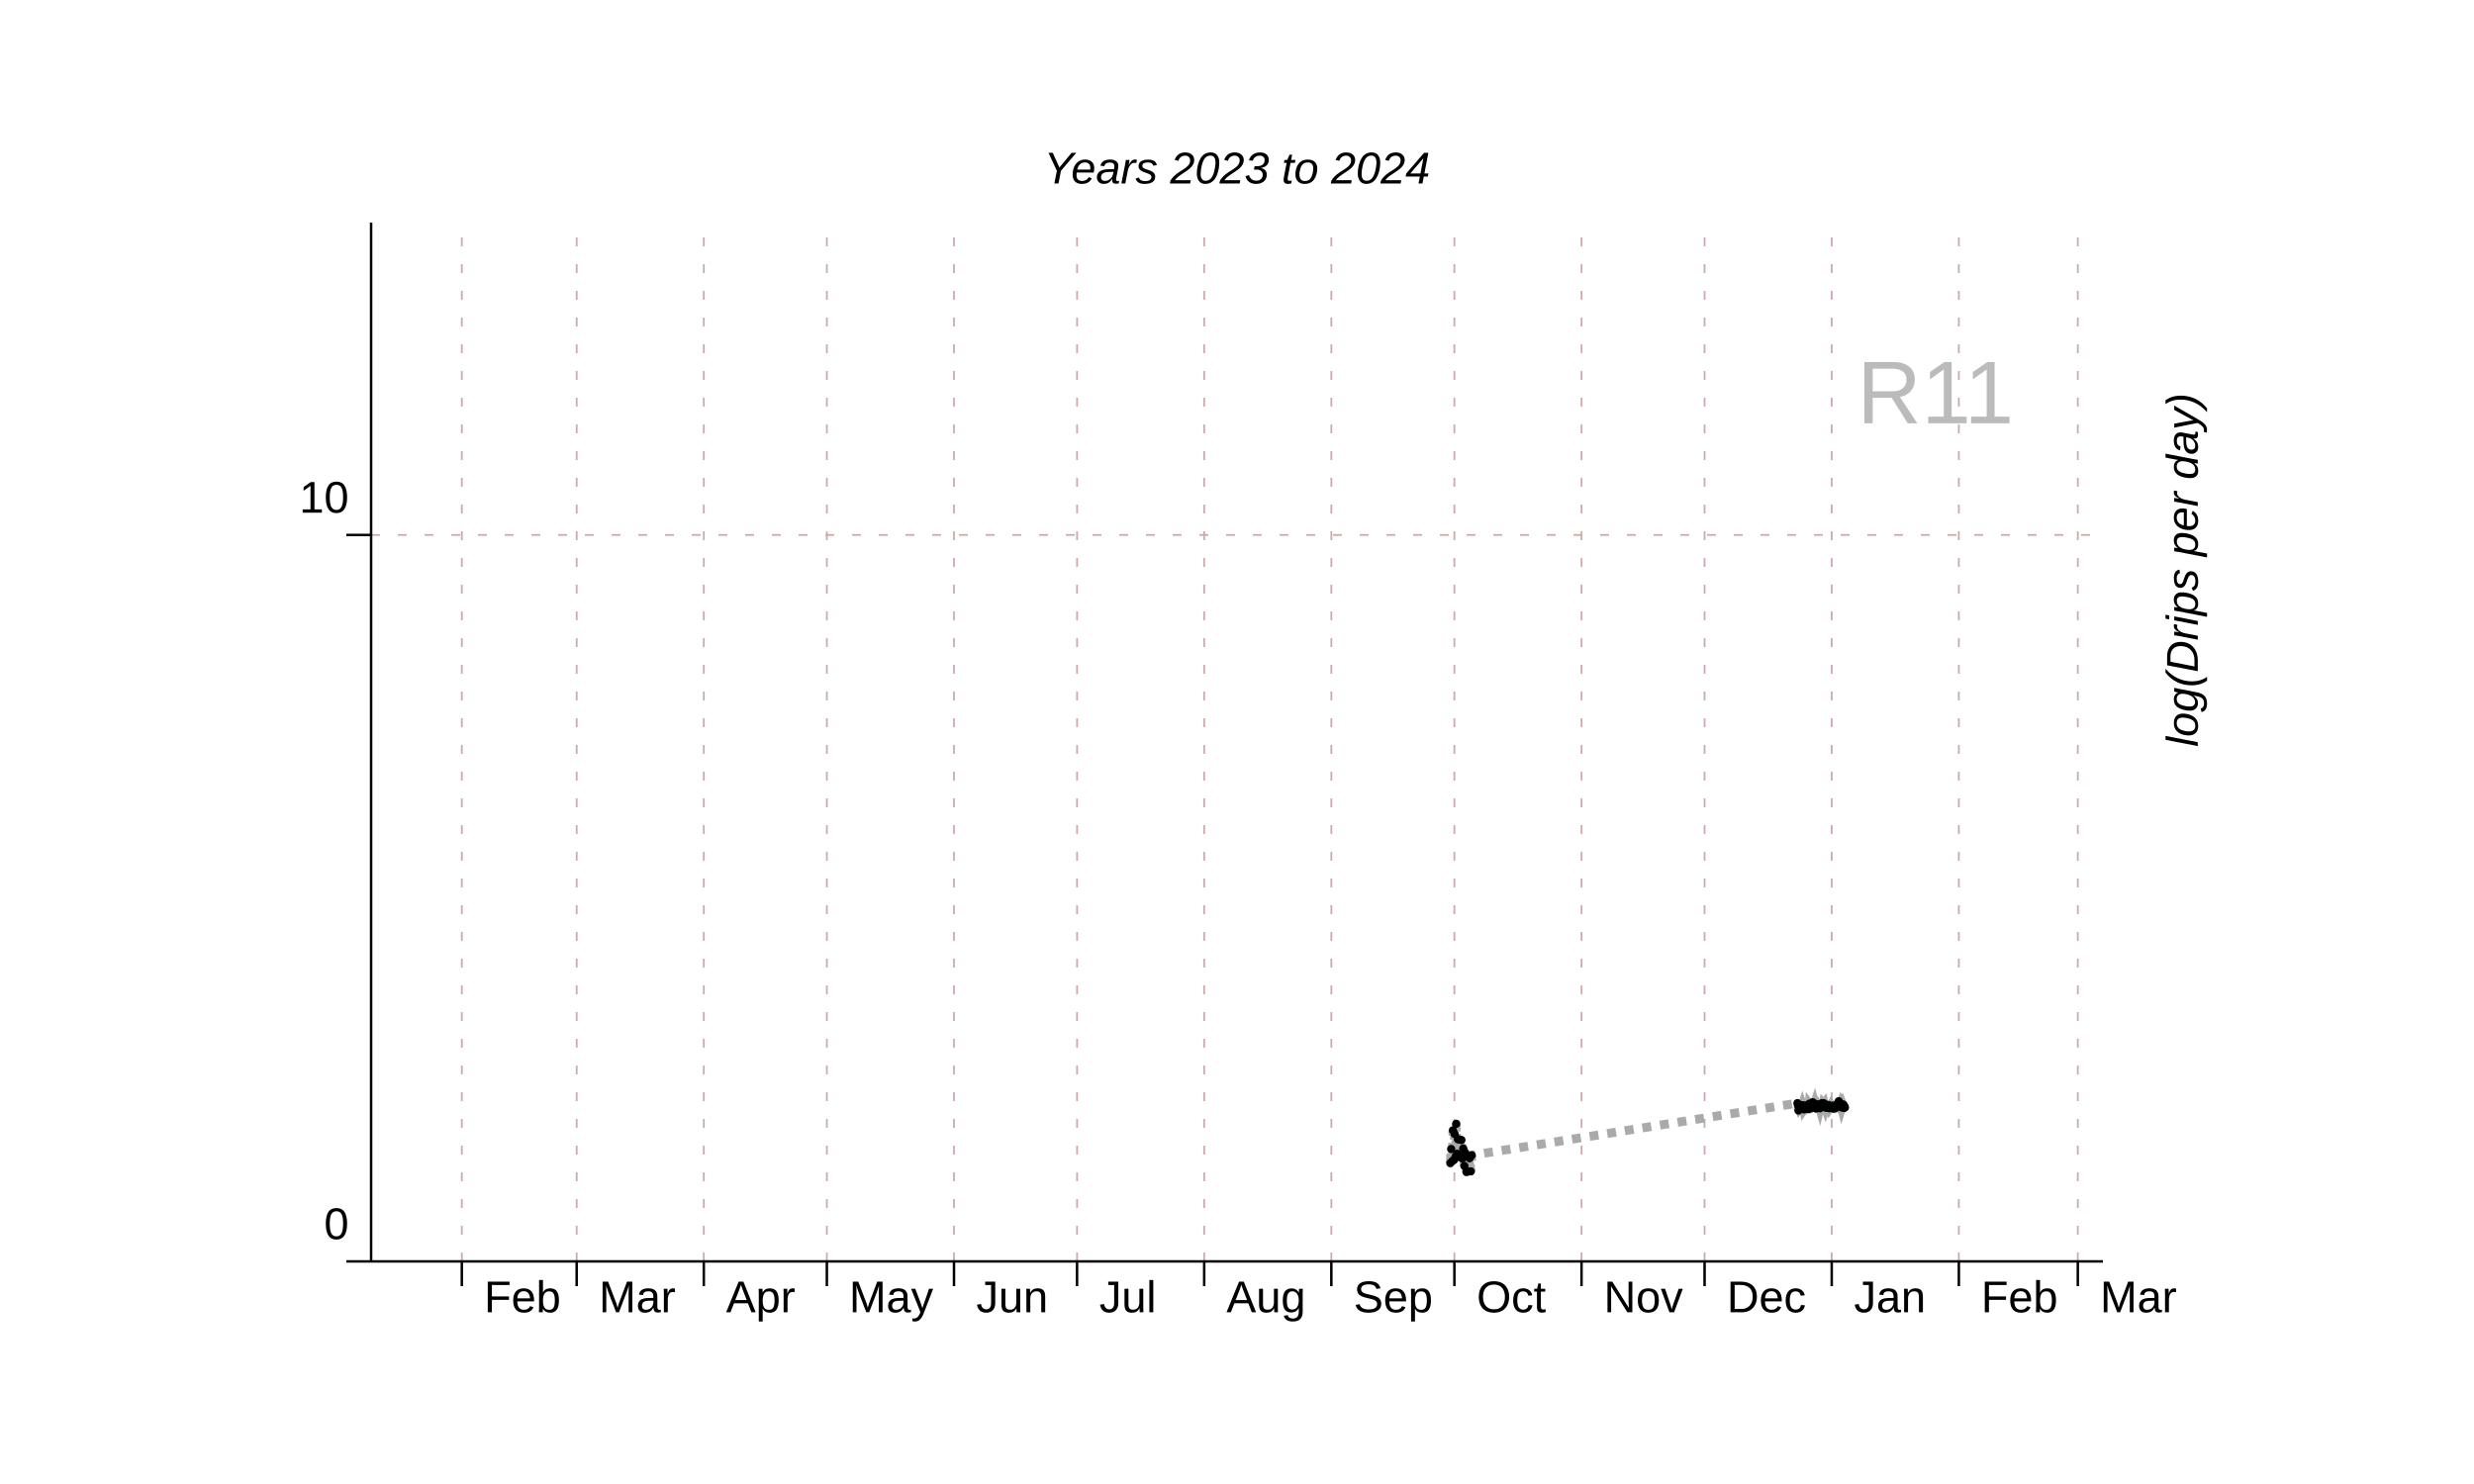
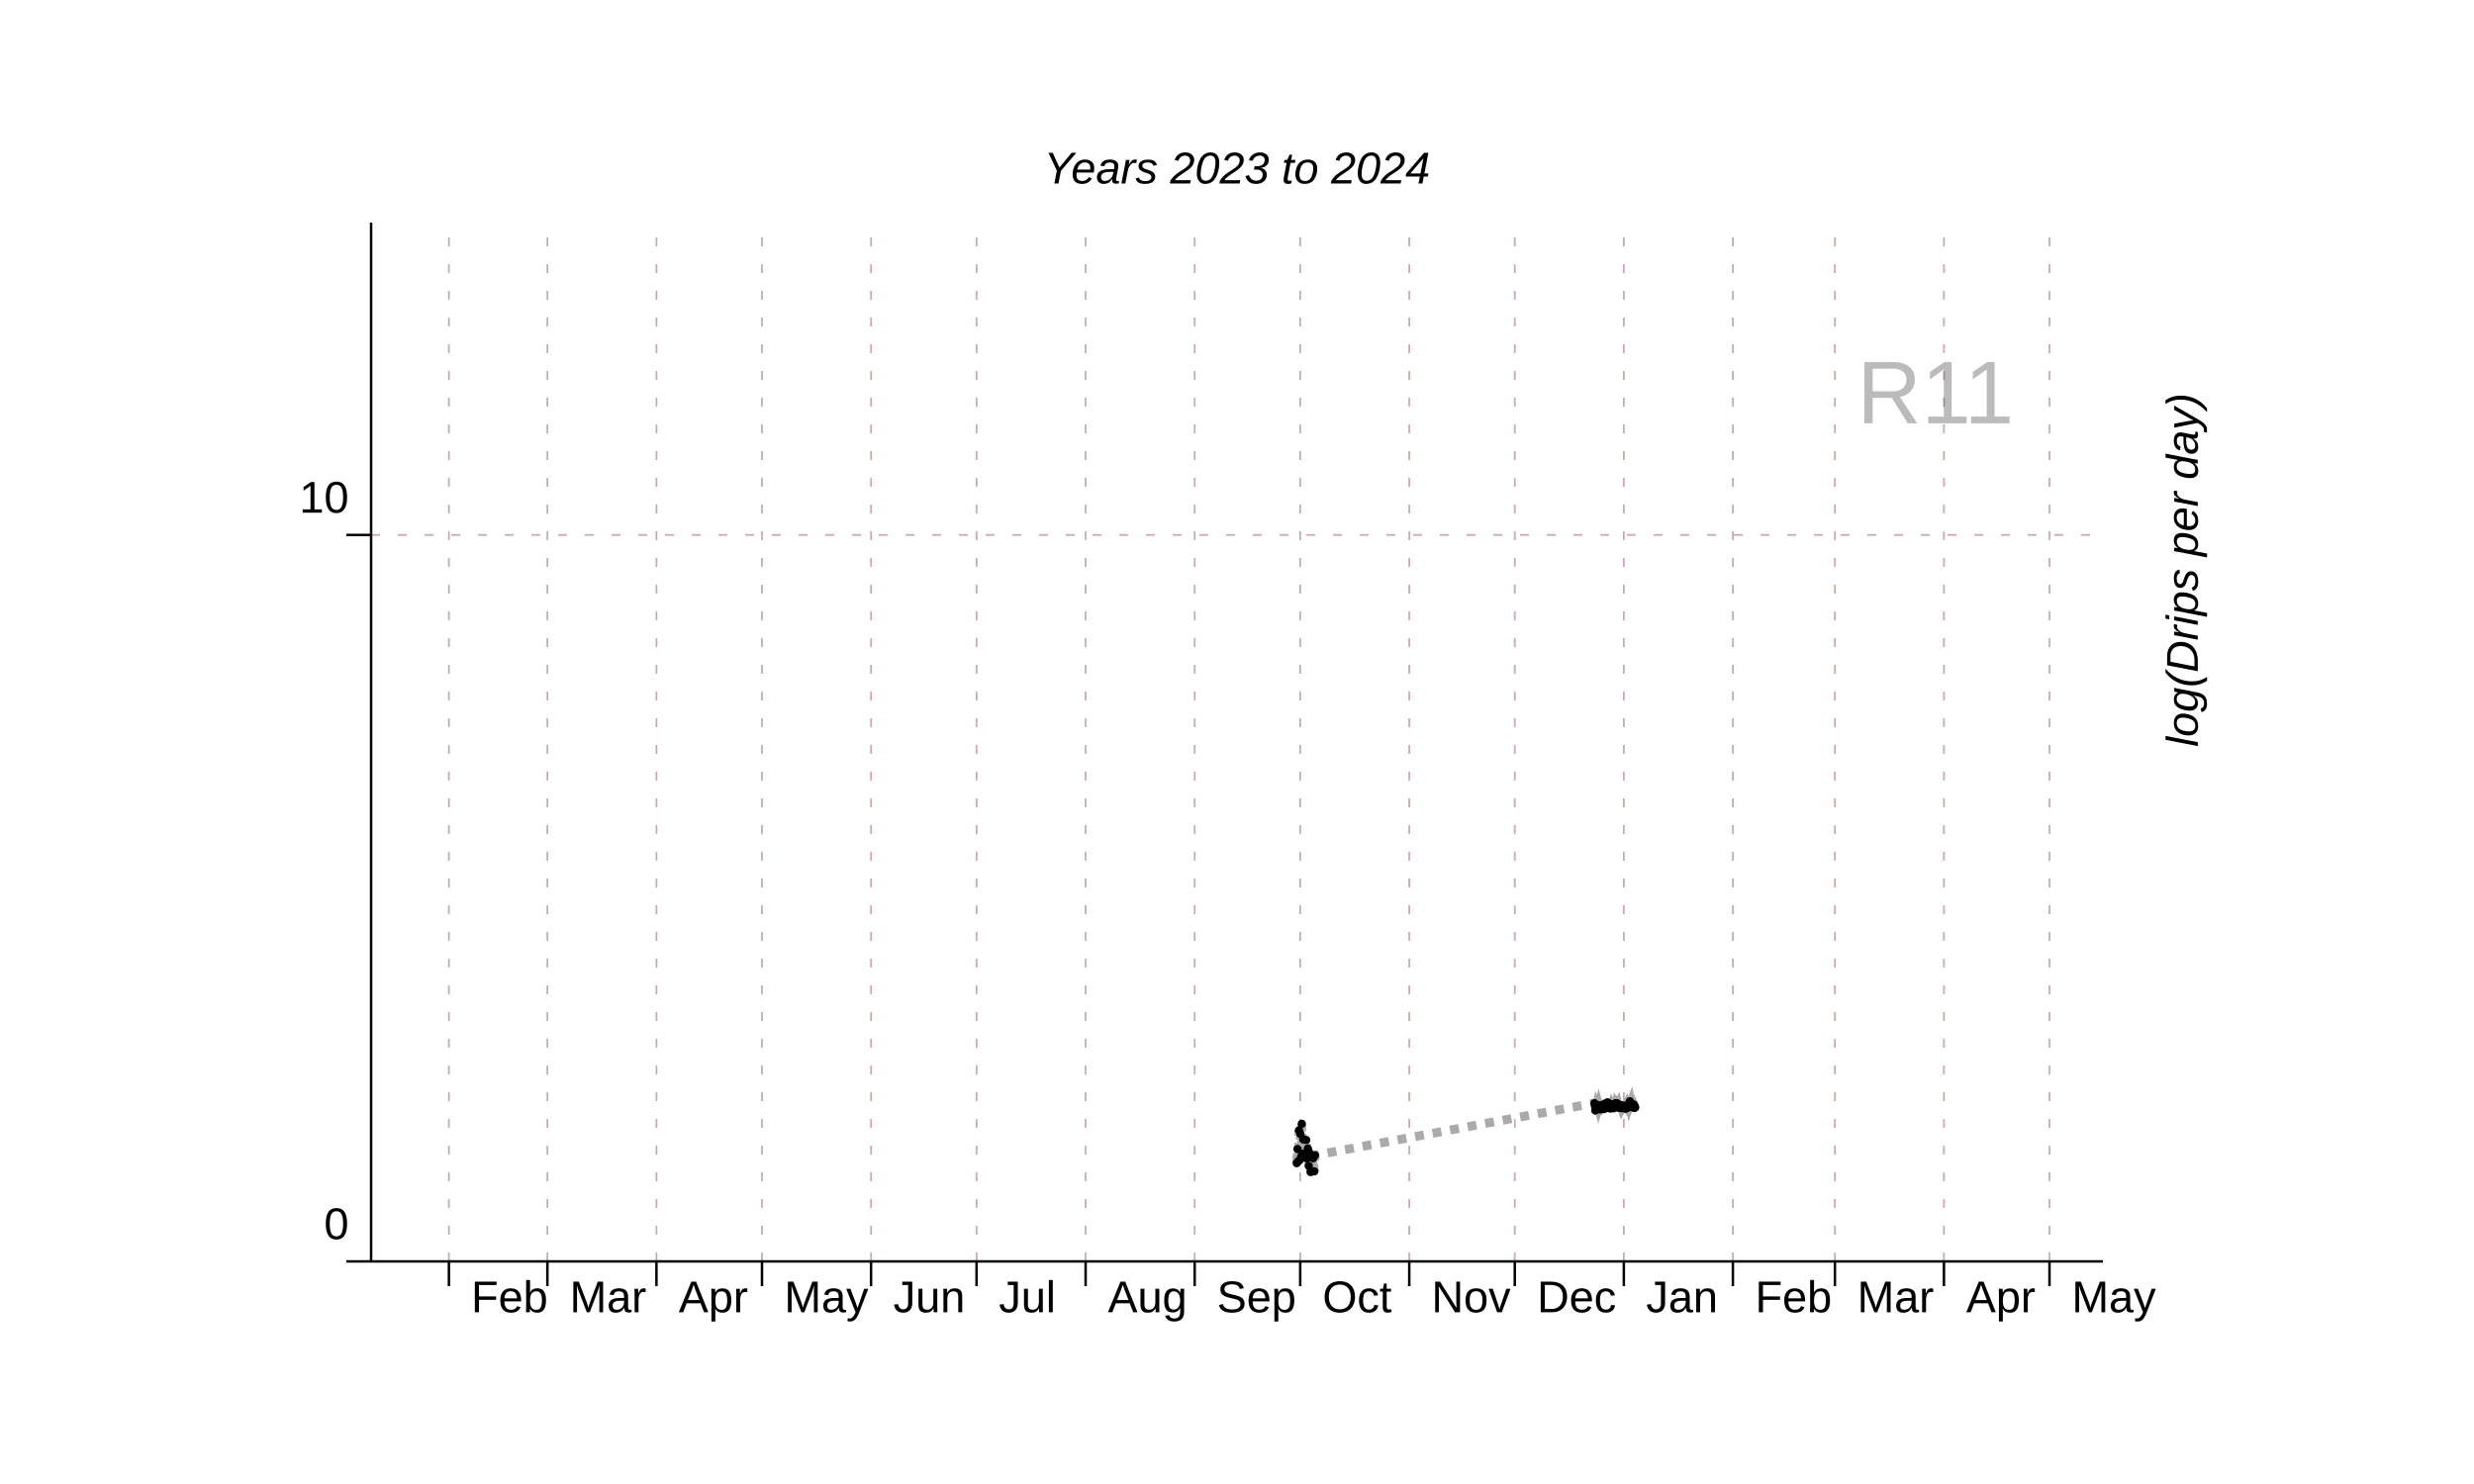
<svg xmlns="http://www.w3.org/2000/svg" version="1.1" viewBox="0 0 1000 600">
  <g>
    <g stroke-dasharray="3.6 7.2" stroke-width="0.72" stroke="#caa">
-       <line x1="839.86" x2="839.86" y1="510.00" y2="90.00" />
-       <line x1="791.78" x2="791.78" y1="510.00" y2="90.00" />
-       <line x1="740.39" x2="740.39" y1="510.00" y2="90.00" />
-       <line x1="689.00" x2="689.00" y1="510.00" y2="90.00" />
-       <line x1="639.26" x2="639.26" y1="510.00" y2="90.00" />
-       <line x1="587.87" x2="587.87" y1="510.00" y2="90.00" />
-       <line x1="538.13" x2="538.13" y1="510.00" y2="90.00" />
-       <line x1="486.74" x2="486.74" y1="510.00" y2="90.00" />
-       <line x1="435.35" x2="435.35" y1="510.00" y2="90.00" />
-       <line x1="385.61" x2="385.61" y1="510.00" y2="90.00" />
-       <line x1="334.22" x2="334.22" y1="510.00" y2="90.00" />
-       <line x1="284.48" x2="284.48" y1="510.00" y2="90.00" />
-       <line x1="233.09" x2="233.09" y1="510.00" y2="90.00" />
-       <line x1="186.67" x2="186.67" y1="510.00" y2="90.00" />
+       <line x1="828.41" x2="828.41" y1="510.00" y2="90.00" />
+       <line x1="785.75" x2="785.75" y1="510.00" y2="90.00" />
+       <line x1="741.68" x2="741.68" y1="510.00" y2="90.00" />
+       <line x1="700.44" x2="700.44" y1="510.00" y2="90.00" />
+       <line x1="656.36" x2="656.36" y1="510.00" y2="90.00" />
+       <line x1="612.28" x2="612.28" y1="510.00" y2="90.00" />
+       <line x1="569.63" x2="569.63" y1="510.00" y2="90.00" />
+       <line x1="525.55" x2="525.55" y1="510.00" y2="90.00" />
+       <line x1="482.89" x2="482.89" y1="510.00" y2="90.00" />
+       <line x1="438.81" x2="438.81" y1="510.00" y2="90.00" />
+       <line x1="394.73" x2="394.73" y1="510.00" y2="90.00" />
+       <line x1="352.08" x2="352.08" y1="510.00" y2="90.00" />
+       <line x1="308.00" x2="308.00" y1="510.00" y2="90.00" />
+       <line x1="265.34" x2="265.34" y1="510.00" y2="90.00" />
+       <line x1="221.26" x2="221.26" y1="510.00" y2="90.00" />
+       <line x1="181.45" x2="181.45" y1="510.00" y2="90.00" />
      <line x1="150.00" x2="850.00" y1="510.00" y2="510.00" />
      <line x1="150.00" x2="850.00" y1="216.29" y2="216.29" />
    </g>
    <g>
      <text dominant-baseline="hanging" dx="-36.0" dy="18.0" fill="#0004" font-family="Arial, sans-serif" font-size="36" stroke="none" text-anchor="end" x="850.00" y="128.18">R11</text>
    </g>
    <g>
      <text dominant-baseline="text-bottom" dy="-12.0" fill="black" font-family="Arial, sans-serif" font-size="18.0" font-style="italic" stroke="none" text-anchor="middle" x="500.00" y="90.00">Years 2023 to 2024</text>
    </g>
    <g>
      <text dominant-baseline="central" dx="12.0" dy="12.0" fill="black" font-family="Arial, sans-serif" font-size="18.0" font-style="italic" stroke="none" text-anchor="middle" text-orientation="sideways" writing-mode="vertical-lr" x="850.00" y="300.00">log(Drips per day)</text>
    </g>
-     <polyline fill="none" points="586.23,470.27 586.58,464.57 587.00,469.47 587.27,457.03 587.68,468.99 587.97,458.50 588.36,467.62 588.61,454.36 588.99,466.48 589.30,460.63 589.69,467.80 590.00,460.78 590.39,467.58 590.70,460.92 591.10,468.37 591.46,464.38 591.90,471.39 592.27,466.12 592.76,473.87 593.15,467.47 593.63,473.62 594.03,468.28 594.51,473.60 594.89,467.08 726.55,446.01 726.74,446.75 726.95,448.99 727.15,447.74 727.35,448.32 727.56,448.06 727.75,447.17 727.95,447.56 728.14,446.83 728.34,447.46 728.53,446.86 728.73,447.47 728.93,447.42 729.13,448.53 729.33,448.23 729.54,448.38 729.74,448.10 729.93,446.96 730.13,447.68 730.33,448.11 730.53,447.96 730.73,447.05 730.93,448.40 731.13,448.38 731.32,446.25 731.51,446.50 731.71,446.84 731.90,446.87 732.09,446.93 732.29,446.90 732.49,447.88 732.67,445.67 732.87,447.16 733.06,447.17 733.26,446.74 733.44,446.19 733.64,446.98 733.83,447.04 734.03,448.20 734.23,447.71 734.43,447.17 734.62,446.98 734.81,446.51 735.01,446.79 735.20,447.38 735.40,447.38 735.60,448.10 735.80,447.28 735.99,446.78 736.18,446.66 736.38,447.30 736.56,446.00 736.76,447.16 736.95,446.19 737.14,446.41 737.33,446.15 737.52,446.97 737.72,447.19 737.92,447.84 738.11,447.26 738.30,446.77 738.50,447.74 738.70,447.91 738.90,447.74 739.10,446.77 739.29,447.51 739.49,448.07 739.69,447.75 739.89,447.36 740.09,447.94 740.29,447.85 740.49,447.58 740.68,447.07 740.88,447.31 741.08,448.26 741.28,447.47 741.47,447.12 741.67,447.75 741.87,448.02 742.07,447.08 742.26,446.73 742.45,446.63 742.65,447.13 742.84,446.95 743.04,447.22 743.22,445.26 743.41,446.37 743.60,445.96 743.79,446.98 743.98,446.46 744.17,446.95 744.37,447.74 744.57,447.05 744.76,446.59 744.95,447.09 745.15,446.63 745.35,447.96 745.54,447.38 745.74,447.75" stroke-dasharray="3.6 3.6" stroke-width="3.6" stroke="#aaa" />
-     <g>
-       <circle cx="586.23" cy="470.27" r="1.667" />
-       <circle cx="586.58" cy="464.57" r="1.667" />
-       <circle cx="587.00" cy="469.47" r="1.667" />
-       <circle cx="587.27" cy="457.03" r="1.667" />
-       <circle cx="587.68" cy="468.99" r="1.667" />
-       <circle cx="587.97" cy="458.50" r="1.667" />
-       <circle cx="588.36" cy="467.62" r="1.667" />
-       <circle cx="588.61" cy="454.36" r="1.667" />
-       <circle cx="588.99" cy="466.48" r="1.667" />
-       <circle cx="589.30" cy="460.63" r="1.667" />
-       <circle cx="589.69" cy="467.80" r="1.667" />
-       <circle cx="590.00" cy="460.78" r="1.667" />
-       <circle cx="590.39" cy="467.58" r="1.667" />
-       <circle cx="590.70" cy="460.92" r="1.667" />
-       <circle cx="591.10" cy="468.37" r="1.667" />
-       <circle cx="591.46" cy="464.38" r="1.667" />
-       <circle cx="591.90" cy="471.39" r="1.667" />
-       <circle cx="592.27" cy="466.12" r="1.667" />
-       <circle cx="592.76" cy="473.87" r="1.667" />
-       <circle cx="593.15" cy="467.47" r="1.667" />
-       <circle cx="593.63" cy="473.62" r="1.667" />
-       <circle cx="594.03" cy="468.28" r="1.667" />
-       <circle cx="594.51" cy="473.60" r="1.667" />
-       <circle cx="594.89" cy="467.08" r="1.667" />
-       <circle cx="726.55" cy="446.01" r="1.667" />
-       <circle cx="726.74" cy="446.75" r="1.667" />
-       <circle cx="726.95" cy="448.99" r="1.667" />
-       <circle cx="727.15" cy="447.74" r="1.667" />
-       <circle cx="727.35" cy="448.32" r="1.667" />
-       <circle cx="727.56" cy="448.06" r="1.667" />
-       <circle cx="727.75" cy="447.17" r="1.667" />
-       <circle cx="727.95" cy="447.56" r="1.667" />
-       <circle cx="728.14" cy="446.83" r="1.667" />
-       <circle cx="728.34" cy="447.46" r="1.667" />
-       <circle cx="728.53" cy="446.86" r="1.667" />
-       <circle cx="728.73" cy="447.47" r="1.667" />
-       <circle cx="728.93" cy="447.42" r="1.667" />
-       <circle cx="729.13" cy="448.53" r="1.667" />
-       <circle cx="729.33" cy="448.23" r="1.667" />
-       <circle cx="729.54" cy="448.38" r="1.667" />
-       <circle cx="729.74" cy="448.10" r="1.667" />
-       <circle cx="729.93" cy="446.96" r="1.667" />
-       <circle cx="730.13" cy="447.68" r="1.667" />
-       <circle cx="730.33" cy="448.11" r="1.667" />
-       <circle cx="730.53" cy="447.96" r="1.667" />
-       <circle cx="730.73" cy="447.05" r="1.667" />
-       <circle cx="730.93" cy="448.40" r="1.667" />
-       <circle cx="731.13" cy="448.38" r="1.667" />
-       <circle cx="731.32" cy="446.25" r="1.667" />
-       <circle cx="731.51" cy="446.50" r="1.667" />
-       <circle cx="731.71" cy="446.84" r="1.667" />
-       <circle cx="731.90" cy="446.87" r="1.667" />
-       <circle cx="732.09" cy="446.93" r="1.667" />
-       <circle cx="732.29" cy="446.90" r="1.667" />
-       <circle cx="732.49" cy="447.88" r="1.667" />
-       <circle cx="732.67" cy="445.67" r="1.667" />
-       <circle cx="732.87" cy="447.16" r="1.667" />
-       <circle cx="733.06" cy="447.17" r="1.667" />
-       <circle cx="733.26" cy="446.74" r="1.667" />
-       <circle cx="733.44" cy="446.19" r="1.667" />
-       <circle cx="733.64" cy="446.98" r="1.667" />
-       <circle cx="733.83" cy="447.04" r="1.667" />
-       <circle cx="734.03" cy="448.20" r="1.667" />
-       <circle cx="734.23" cy="447.71" r="1.667" />
-       <circle cx="734.43" cy="447.17" r="1.667" />
-       <circle cx="734.62" cy="446.98" r="1.667" />
-       <circle cx="734.81" cy="446.51" r="1.667" />
-       <circle cx="735.01" cy="446.79" r="1.667" />
-       <circle cx="735.20" cy="447.38" r="1.667" />
-       <circle cx="735.40" cy="447.38" r="1.667" />
-       <circle cx="735.60" cy="448.10" r="1.667" />
-       <circle cx="735.80" cy="447.28" r="1.667" />
-       <circle cx="735.99" cy="446.78" r="1.667" />
-       <circle cx="736.18" cy="446.66" r="1.667" />
-       <circle cx="736.38" cy="447.30" r="1.667" />
-       <circle cx="736.56" cy="446.00" r="1.667" />
-       <circle cx="736.76" cy="447.16" r="1.667" />
-       <circle cx="736.95" cy="446.19" r="1.667" />
-       <circle cx="737.14" cy="446.41" r="1.667" />
-       <circle cx="737.33" cy="446.15" r="1.667" />
-       <circle cx="737.52" cy="446.97" r="1.667" />
-       <circle cx="737.72" cy="447.19" r="1.667" />
-       <circle cx="737.92" cy="447.84" r="1.667" />
-       <circle cx="738.11" cy="447.26" r="1.667" />
-       <circle cx="738.30" cy="446.77" r="1.667" />
-       <circle cx="738.50" cy="447.74" r="1.667" />
-       <circle cx="738.70" cy="447.91" r="1.667" />
-       <circle cx="738.90" cy="447.74" r="1.667" />
-       <circle cx="739.10" cy="446.77" r="1.667" />
-       <circle cx="739.29" cy="447.51" r="1.667" />
-       <circle cx="739.49" cy="448.07" r="1.667" />
-       <circle cx="739.69" cy="447.75" r="1.667" />
-       <circle cx="739.89" cy="447.36" r="1.667" />
-       <circle cx="740.09" cy="447.94" r="1.667" />
-       <circle cx="740.29" cy="447.85" r="1.667" />
-       <circle cx="740.49" cy="447.58" r="1.667" />
-       <circle cx="740.68" cy="447.07" r="1.667" />
-       <circle cx="740.88" cy="447.31" r="1.667" />
-       <circle cx="741.08" cy="448.26" r="1.667" />
-       <circle cx="741.28" cy="447.47" r="1.667" />
-       <circle cx="741.47" cy="447.12" r="1.667" />
-       <circle cx="741.67" cy="447.75" r="1.667" />
-       <circle cx="741.87" cy="448.02" r="1.667" />
-       <circle cx="742.07" cy="447.08" r="1.667" />
-       <circle cx="742.26" cy="446.73" r="1.667" />
-       <circle cx="742.45" cy="446.63" r="1.667" />
-       <circle cx="742.65" cy="447.13" r="1.667" />
-       <circle cx="742.84" cy="446.95" r="1.667" />
-       <circle cx="743.04" cy="447.22" r="1.667" />
-       <circle cx="743.22" cy="445.26" r="1.667" />
-       <circle cx="743.41" cy="446.37" r="1.667" />
-       <circle cx="743.60" cy="445.96" r="1.667" />
-       <circle cx="743.79" cy="446.98" r="1.667" />
-       <circle cx="743.98" cy="446.46" r="1.667" />
-       <circle cx="744.17" cy="446.95" r="1.667" />
-       <circle cx="744.37" cy="447.74" r="1.667" />
-       <circle cx="744.57" cy="447.05" r="1.667" />
-       <circle cx="744.76" cy="446.59" r="1.667" />
-       <circle cx="744.95" cy="447.09" r="1.667" />
-       <circle cx="745.15" cy="446.63" r="1.667" />
-       <circle cx="745.35" cy="447.96" r="1.667" />
-       <circle cx="745.54" cy="447.38" r="1.667" />
-       <circle cx="745.74" cy="447.75" r="1.667" />
+     <polyline fill="none" points="524.14,470.27 524.45,464.57 524.80,469.47 525.04,457.03 525.39,468.99 525.64,458.50 525.97,467.62 526.19,454.36 526.51,466.48 526.77,460.63 527.11,467.80 527.38,460.78 527.71,467.58 527.98,460.92 528.32,468.37 528.63,464.38 529.01,471.39 529.33,466.12 529.74,473.87 530.08,467.47 530.49,473.62 530.83,468.28 531.24,473.60 531.57,467.08 644.49,446.01 644.66,446.75 644.84,448.99 645.01,447.74 645.18,448.32 645.36,448.06 645.52,447.17 645.69,447.56 645.86,446.83 646.03,447.46 646.19,446.86 646.36,447.47 646.53,447.42 646.71,448.53 646.88,448.23 647.05,448.38 647.23,448.10 647.39,446.96 647.56,447.68 647.74,448.11 647.91,447.96 648.08,447.05 648.25,448.40 648.42,448.38 648.59,446.25 648.75,446.50 648.92,446.84 649.08,446.87 649.25,446.93 649.41,446.90 649.58,447.88 649.74,445.67 649.91,447.16 650.08,447.17 650.24,446.74 650.41,446.19 650.57,446.98 650.74,447.04 650.91,448.20 651.08,447.71 651.25,447.17 651.42,446.98 651.58,446.51 651.75,446.79 651.91,447.38 652.08,447.38 652.26,448.10 652.42,447.28 652.59,446.78 652.75,446.66 652.92,447.30 653.08,446.00 653.25,447.16 653.41,446.19 653.57,446.41 653.74,446.15 653.90,446.97 654.07,447.19 654.24,447.84 654.41,447.26 654.57,446.77 654.75,447.74 654.92,447.91 655.09,447.74 655.25,446.77 655.42,447.51 655.59,448.07 655.77,447.75 655.93,447.36 656.11,447.94 656.28,447.85 656.45,447.58 656.61,447.07 656.78,447.31 656.96,448.26 657.13,447.47 657.29,447.12 657.46,447.75 657.64,448.02 657.80,447.08 657.97,446.73 658.13,446.63 658.30,447.13 658.46,446.95 658.63,447.22 658.79,445.26 658.95,446.37 659.11,445.96 659.28,446.98 659.44,446.46 659.61,446.95 659.78,447.74 659.95,447.05 660.11,446.59 660.28,447.09 660.44,446.63 660.61,447.96 660.78,447.38 660.95,447.75" stroke-dasharray="3.6 3.6" stroke-width="3.6" stroke="#aaa" />
+     <g>
+       <circle cx="524.14" cy="470.27" r="1.667" />
+       <circle cx="524.45" cy="464.57" r="1.667" />
+       <circle cx="524.80" cy="469.47" r="1.667" />
+       <circle cx="525.04" cy="457.03" r="1.667" />
+       <circle cx="525.39" cy="468.99" r="1.667" />
+       <circle cx="525.64" cy="458.50" r="1.667" />
+       <circle cx="525.97" cy="467.62" r="1.667" />
+       <circle cx="526.19" cy="454.36" r="1.667" />
+       <circle cx="526.51" cy="466.48" r="1.667" />
+       <circle cx="526.77" cy="460.63" r="1.667" />
+       <circle cx="527.11" cy="467.80" r="1.667" />
+       <circle cx="527.38" cy="460.78" r="1.667" />
+       <circle cx="527.71" cy="467.58" r="1.667" />
+       <circle cx="527.98" cy="460.92" r="1.667" />
+       <circle cx="528.32" cy="468.37" r="1.667" />
+       <circle cx="528.63" cy="464.38" r="1.667" />
+       <circle cx="529.01" cy="471.39" r="1.667" />
+       <circle cx="529.33" cy="466.12" r="1.667" />
+       <circle cx="529.74" cy="473.87" r="1.667" />
+       <circle cx="530.08" cy="467.47" r="1.667" />
+       <circle cx="530.49" cy="473.62" r="1.667" />
+       <circle cx="530.83" cy="468.28" r="1.667" />
+       <circle cx="531.24" cy="473.60" r="1.667" />
+       <circle cx="531.57" cy="467.08" r="1.667" />
+       <circle cx="644.49" cy="446.01" r="1.667" />
+       <circle cx="644.66" cy="446.75" r="1.667" />
+       <circle cx="644.84" cy="448.99" r="1.667" />
+       <circle cx="645.01" cy="447.74" r="1.667" />
+       <circle cx="645.18" cy="448.32" r="1.667" />
+       <circle cx="645.36" cy="448.06" r="1.667" />
+       <circle cx="645.52" cy="447.17" r="1.667" />
+       <circle cx="645.69" cy="447.56" r="1.667" />
+       <circle cx="645.86" cy="446.83" r="1.667" />
+       <circle cx="646.03" cy="447.46" r="1.667" />
+       <circle cx="646.19" cy="446.86" r="1.667" />
+       <circle cx="646.36" cy="447.47" r="1.667" />
+       <circle cx="646.53" cy="447.42" r="1.667" />
+       <circle cx="646.71" cy="448.53" r="1.667" />
+       <circle cx="646.88" cy="448.23" r="1.667" />
+       <circle cx="647.05" cy="448.38" r="1.667" />
+       <circle cx="647.23" cy="448.10" r="1.667" />
+       <circle cx="647.39" cy="446.96" r="1.667" />
+       <circle cx="647.56" cy="447.68" r="1.667" />
+       <circle cx="647.74" cy="448.11" r="1.667" />
+       <circle cx="647.91" cy="447.96" r="1.667" />
+       <circle cx="648.08" cy="447.05" r="1.667" />
+       <circle cx="648.25" cy="448.40" r="1.667" />
+       <circle cx="648.42" cy="448.38" r="1.667" />
+       <circle cx="648.59" cy="446.25" r="1.667" />
+       <circle cx="648.75" cy="446.50" r="1.667" />
+       <circle cx="648.92" cy="446.84" r="1.667" />
+       <circle cx="649.08" cy="446.87" r="1.667" />
+       <circle cx="649.25" cy="446.93" r="1.667" />
+       <circle cx="649.41" cy="446.90" r="1.667" />
+       <circle cx="649.58" cy="447.88" r="1.667" />
+       <circle cx="649.74" cy="445.67" r="1.667" />
+       <circle cx="649.91" cy="447.16" r="1.667" />
+       <circle cx="650.08" cy="447.17" r="1.667" />
+       <circle cx="650.24" cy="446.74" r="1.667" />
+       <circle cx="650.41" cy="446.19" r="1.667" />
+       <circle cx="650.57" cy="446.98" r="1.667" />
+       <circle cx="650.74" cy="447.04" r="1.667" />
+       <circle cx="650.91" cy="448.20" r="1.667" />
+       <circle cx="651.08" cy="447.71" r="1.667" />
+       <circle cx="651.25" cy="447.17" r="1.667" />
+       <circle cx="651.42" cy="446.98" r="1.667" />
+       <circle cx="651.58" cy="446.51" r="1.667" />
+       <circle cx="651.75" cy="446.79" r="1.667" />
+       <circle cx="651.91" cy="447.38" r="1.667" />
+       <circle cx="652.08" cy="447.38" r="1.667" />
+       <circle cx="652.26" cy="448.10" r="1.667" />
+       <circle cx="652.42" cy="447.28" r="1.667" />
+       <circle cx="652.59" cy="446.78" r="1.667" />
+       <circle cx="652.75" cy="446.66" r="1.667" />
+       <circle cx="652.92" cy="447.30" r="1.667" />
+       <circle cx="653.08" cy="446.00" r="1.667" />
+       <circle cx="653.25" cy="447.16" r="1.667" />
+       <circle cx="653.41" cy="446.19" r="1.667" />
+       <circle cx="653.57" cy="446.41" r="1.667" />
+       <circle cx="653.74" cy="446.15" r="1.667" />
+       <circle cx="653.90" cy="446.97" r="1.667" />
+       <circle cx="654.07" cy="447.19" r="1.667" />
+       <circle cx="654.24" cy="447.84" r="1.667" />
+       <circle cx="654.41" cy="447.26" r="1.667" />
+       <circle cx="654.57" cy="446.77" r="1.667" />
+       <circle cx="654.75" cy="447.74" r="1.667" />
+       <circle cx="654.92" cy="447.91" r="1.667" />
+       <circle cx="655.09" cy="447.74" r="1.667" />
+       <circle cx="655.25" cy="446.77" r="1.667" />
+       <circle cx="655.42" cy="447.51" r="1.667" />
+       <circle cx="655.59" cy="448.07" r="1.667" />
+       <circle cx="655.77" cy="447.75" r="1.667" />
+       <circle cx="655.93" cy="447.36" r="1.667" />
+       <circle cx="656.11" cy="447.94" r="1.667" />
+       <circle cx="656.28" cy="447.85" r="1.667" />
+       <circle cx="656.45" cy="447.58" r="1.667" />
+       <circle cx="656.61" cy="447.07" r="1.667" />
+       <circle cx="656.78" cy="447.31" r="1.667" />
+       <circle cx="656.96" cy="448.26" r="1.667" />
+       <circle cx="657.13" cy="447.47" r="1.667" />
+       <circle cx="657.29" cy="447.12" r="1.667" />
+       <circle cx="657.46" cy="447.75" r="1.667" />
+       <circle cx="657.64" cy="448.02" r="1.667" />
+       <circle cx="657.80" cy="447.08" r="1.667" />
+       <circle cx="657.97" cy="446.73" r="1.667" />
+       <circle cx="658.13" cy="446.63" r="1.667" />
+       <circle cx="658.30" cy="447.13" r="1.667" />
+       <circle cx="658.46" cy="446.95" r="1.667" />
+       <circle cx="658.63" cy="447.22" r="1.667" />
+       <circle cx="658.79" cy="445.26" r="1.667" />
+       <circle cx="658.95" cy="446.37" r="1.667" />
+       <circle cx="659.11" cy="445.96" r="1.667" />
+       <circle cx="659.28" cy="446.98" r="1.667" />
+       <circle cx="659.44" cy="446.46" r="1.667" />
+       <circle cx="659.61" cy="446.95" r="1.667" />
+       <circle cx="659.78" cy="447.74" r="1.667" />
+       <circle cx="659.95" cy="447.05" r="1.667" />
+       <circle cx="660.11" cy="446.59" r="1.667" />
+       <circle cx="660.28" cy="447.09" r="1.667" />
+       <circle cx="660.44" cy="446.63" r="1.667" />
+       <circle cx="660.61" cy="447.96" r="1.667" />
+       <circle cx="660.78" cy="447.38" r="1.667" />
+       <circle cx="660.95" cy="447.75" r="1.667" />
    </g>
    <g stroke="black">
-       <line x1="839.86" x2="839.86" y1="510.00" y2="520.00" />
-       <line x1="791.78" x2="791.78" y1="510.00" y2="520.00" />
-       <line x1="740.39" x2="740.39" y1="510.00" y2="520.00" />
-       <line x1="689.00" x2="689.00" y1="510.00" y2="520.00" />
-       <line x1="639.26" x2="639.26" y1="510.00" y2="520.00" />
-       <line x1="587.87" x2="587.87" y1="510.00" y2="520.00" />
-       <line x1="538.13" x2="538.13" y1="510.00" y2="520.00" />
-       <line x1="486.74" x2="486.74" y1="510.00" y2="520.00" />
-       <line x1="435.35" x2="435.35" y1="510.00" y2="520.00" />
-       <line x1="385.61" x2="385.61" y1="510.00" y2="520.00" />
-       <line x1="334.22" x2="334.22" y1="510.00" y2="520.00" />
-       <line x1="284.48" x2="284.48" y1="510.00" y2="520.00" />
-       <line x1="233.09" x2="233.09" y1="510.00" y2="520.00" />
-       <line x1="186.67" x2="186.67" y1="510.00" y2="520.00" />
+       <line x1="828.41" x2="828.41" y1="510.00" y2="520.00" />
+       <line x1="785.75" x2="785.75" y1="510.00" y2="520.00" />
+       <line x1="741.68" x2="741.68" y1="510.00" y2="520.00" />
+       <line x1="700.44" x2="700.44" y1="510.00" y2="520.00" />
+       <line x1="656.36" x2="656.36" y1="510.00" y2="520.00" />
+       <line x1="612.28" x2="612.28" y1="510.00" y2="520.00" />
+       <line x1="569.63" x2="569.63" y1="510.00" y2="520.00" />
+       <line x1="525.55" x2="525.55" y1="510.00" y2="520.00" />
+       <line x1="482.89" x2="482.89" y1="510.00" y2="520.00" />
+       <line x1="438.81" x2="438.81" y1="510.00" y2="520.00" />
+       <line x1="394.73" x2="394.73" y1="510.00" y2="520.00" />
+       <line x1="352.08" x2="352.08" y1="510.00" y2="520.00" />
+       <line x1="308.00" x2="308.00" y1="510.00" y2="520.00" />
+       <line x1="265.34" x2="265.34" y1="510.00" y2="520.00" />
+       <line x1="221.26" x2="221.26" y1="510.00" y2="520.00" />
+       <line x1="181.45" x2="181.45" y1="510.00" y2="520.00" />
      <g fill="black" font-family="Arial, sans-serif" font-size="18.0" stroke="none" text-anchor="start" transform="translate(9.0 0.0)">
-         <text x="839.86" y="530.57">Mar</text>
-         <text x="791.78" y="530.57">Feb</text>
-         <text x="740.39" y="530.57">Jan</text>
-         <text x="689.00" y="530.57">Dec</text>
-         <text x="639.26" y="530.57">Nov</text>
-         <text x="587.87" y="530.57">Oct</text>
-         <text x="538.13" y="530.57">Sep</text>
-         <text x="486.74" y="530.57">Aug</text>
-         <text x="435.35" y="530.57">Jul</text>
-         <text x="385.61" y="530.57">Jun</text>
-         <text x="334.22" y="530.57">May</text>
-         <text x="284.48" y="530.57">Apr</text>
-         <text x="233.09" y="530.57">Mar</text>
-         <text x="186.67" y="530.57">Feb</text>
+         <text x="828.41" y="530.57">May</text>
+         <text x="785.75" y="530.57">Apr</text>
+         <text x="741.68" y="530.57">Mar</text>
+         <text x="700.44" y="530.57">Feb</text>
+         <text x="656.36" y="530.57">Jan</text>
+         <text x="612.28" y="530.57">Dec</text>
+         <text x="569.63" y="530.57">Nov</text>
+         <text x="525.55" y="530.57">Oct</text>
+         <text x="482.89" y="530.57">Sep</text>
+         <text x="438.81" y="530.57">Aug</text>
+         <text x="394.73" y="530.57">Jul</text>
+         <text x="352.08" y="530.57">Jun</text>
+         <text x="308.00" y="530.57">May</text>
+         <text x="265.34" y="530.57">Apr</text>
+         <text x="221.26" y="530.57">Mar</text>
+         <text x="181.45" y="530.57">Feb</text>
      </g>
      <line x1="150.00" x2="850.00" y1="510.00" y2="510.00" />
    </g>
    <g stroke="black">
      <line x1="150.00" x2="140.00" y1="510.00" y2="510.00" />
      <line x1="150.00" x2="140.00" y1="216.29" y2="216.29" />
      <g fill="black" font-family="Arial, sans-serif" font-size="18.0" stroke="none" text-anchor="end">
        <text x="141.00" y="501.00">0</text>
        <text x="141.00" y="207.29">10</text>
      </g>
      <line x1="150.00" x2="150.00" y1="510.00" y2="90.00" />
    </g>
  </g>
</svg>
